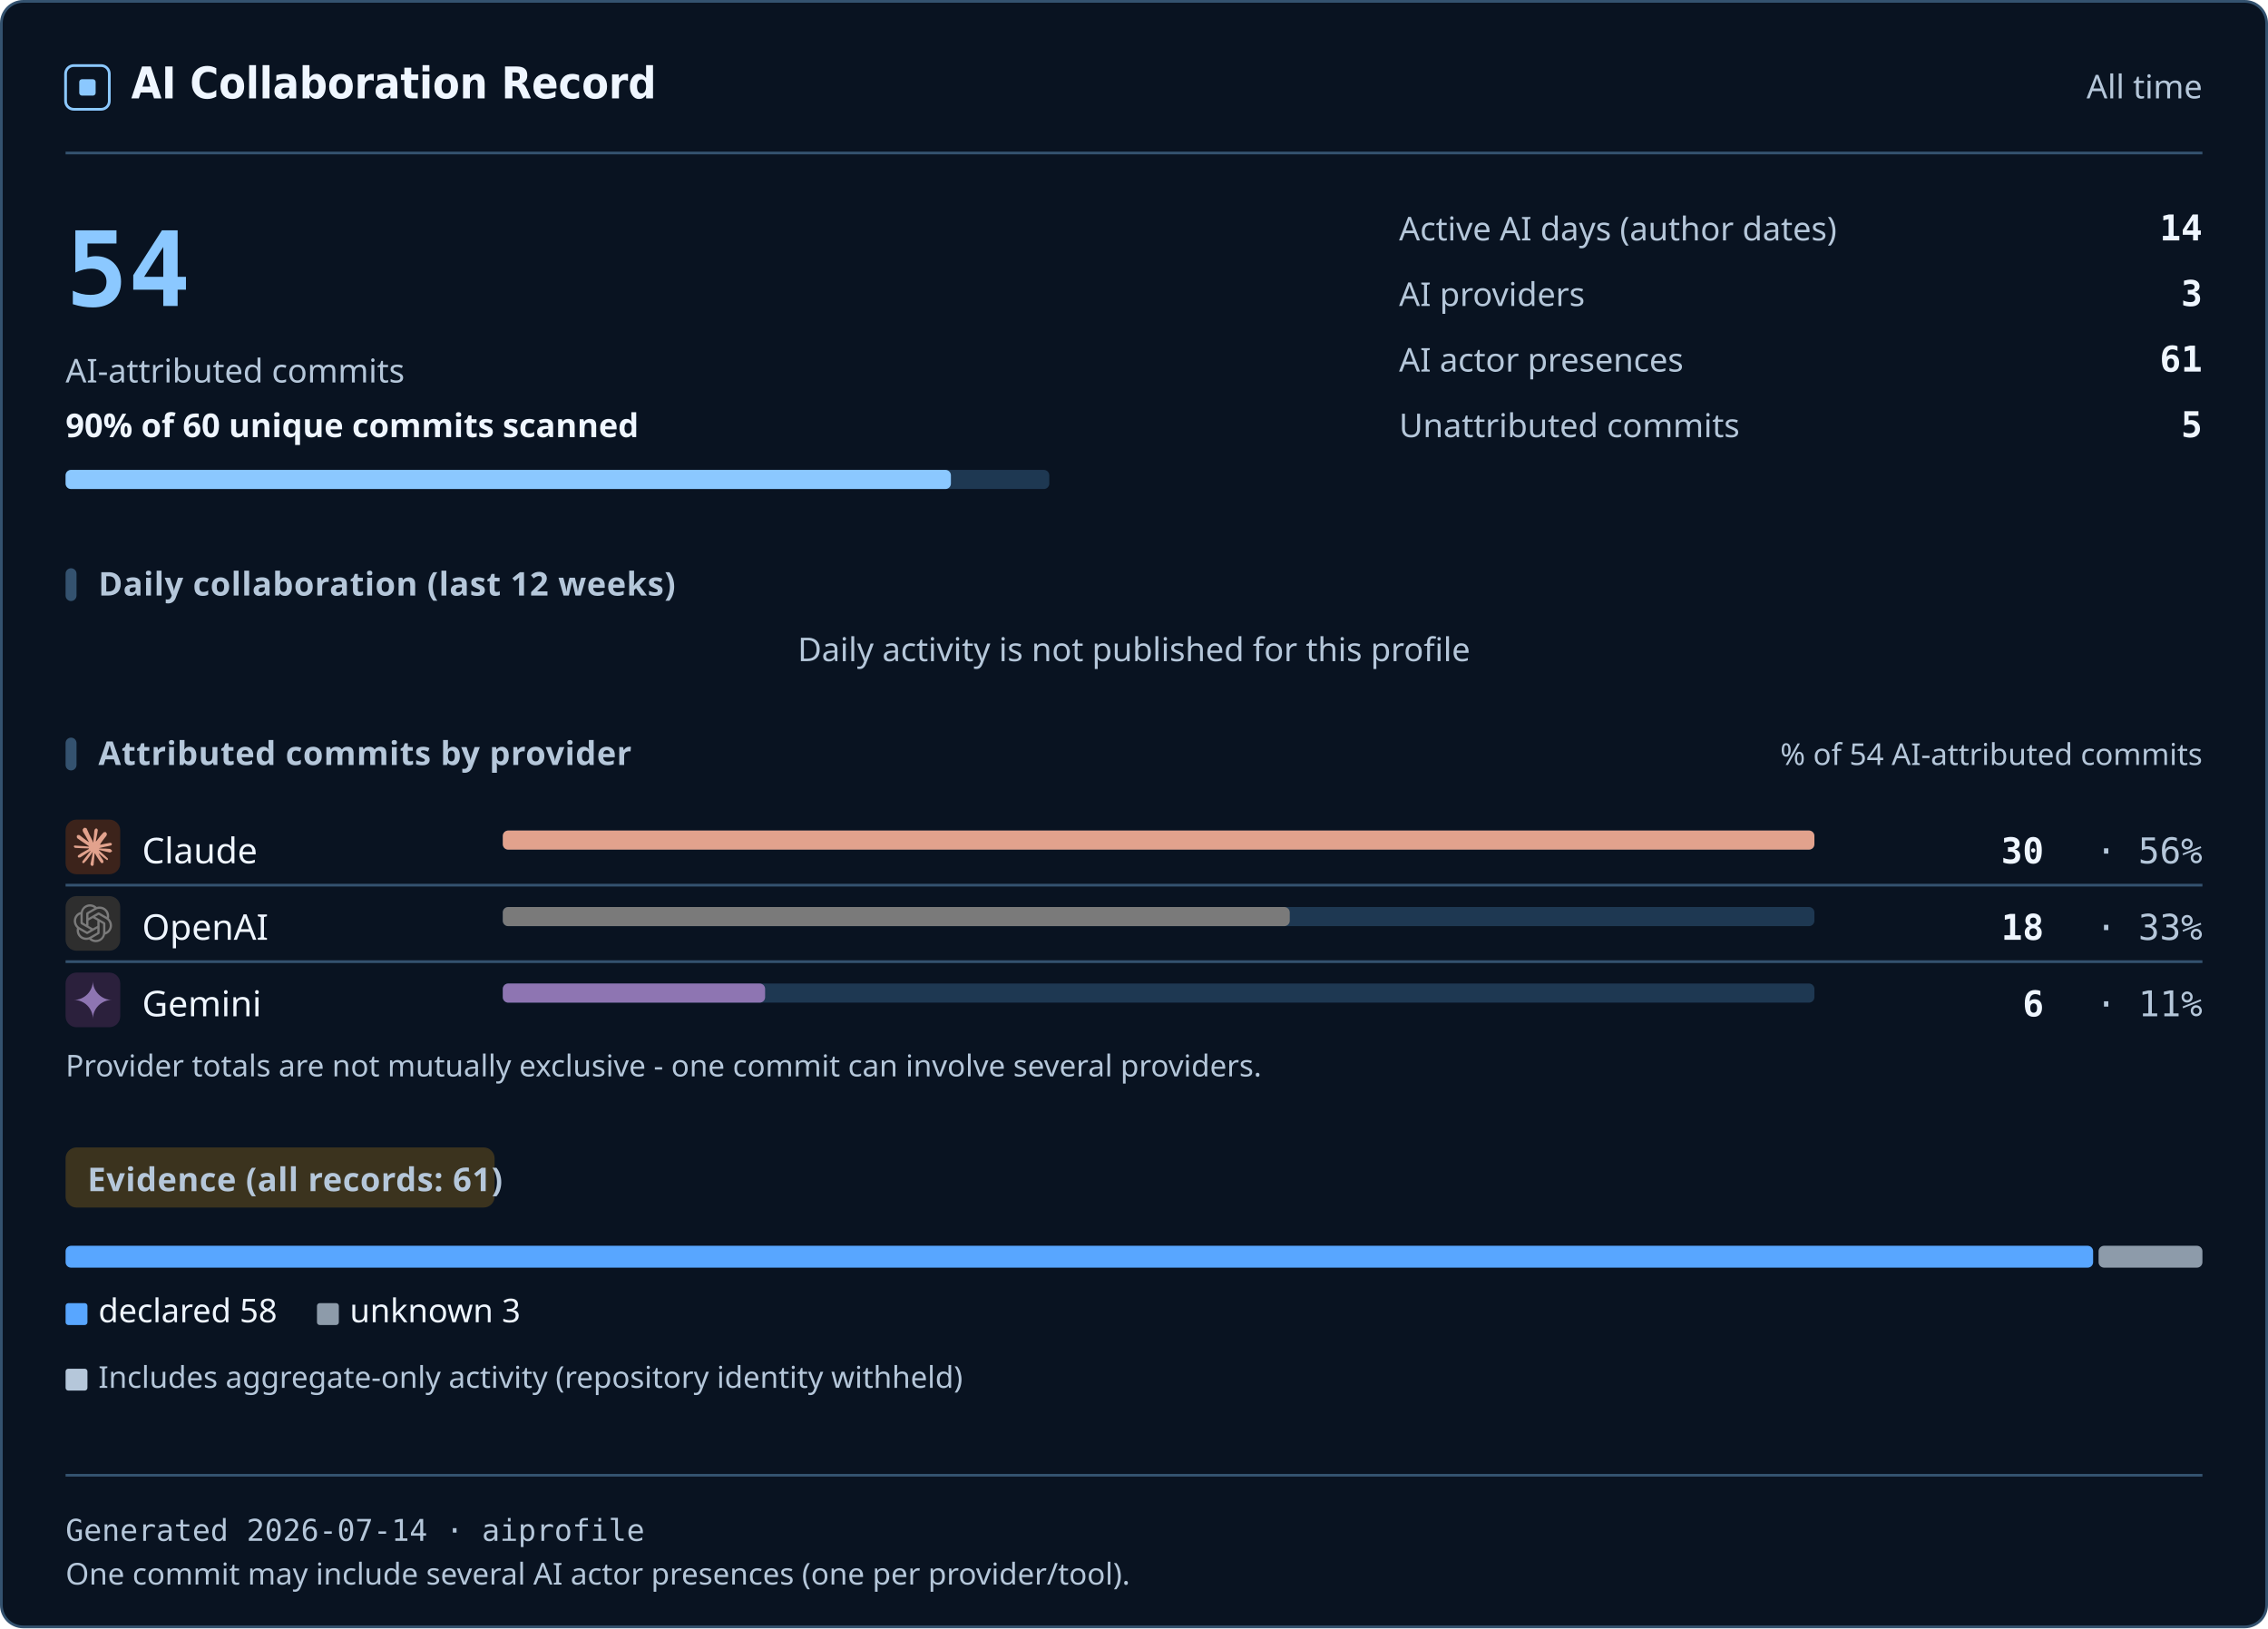
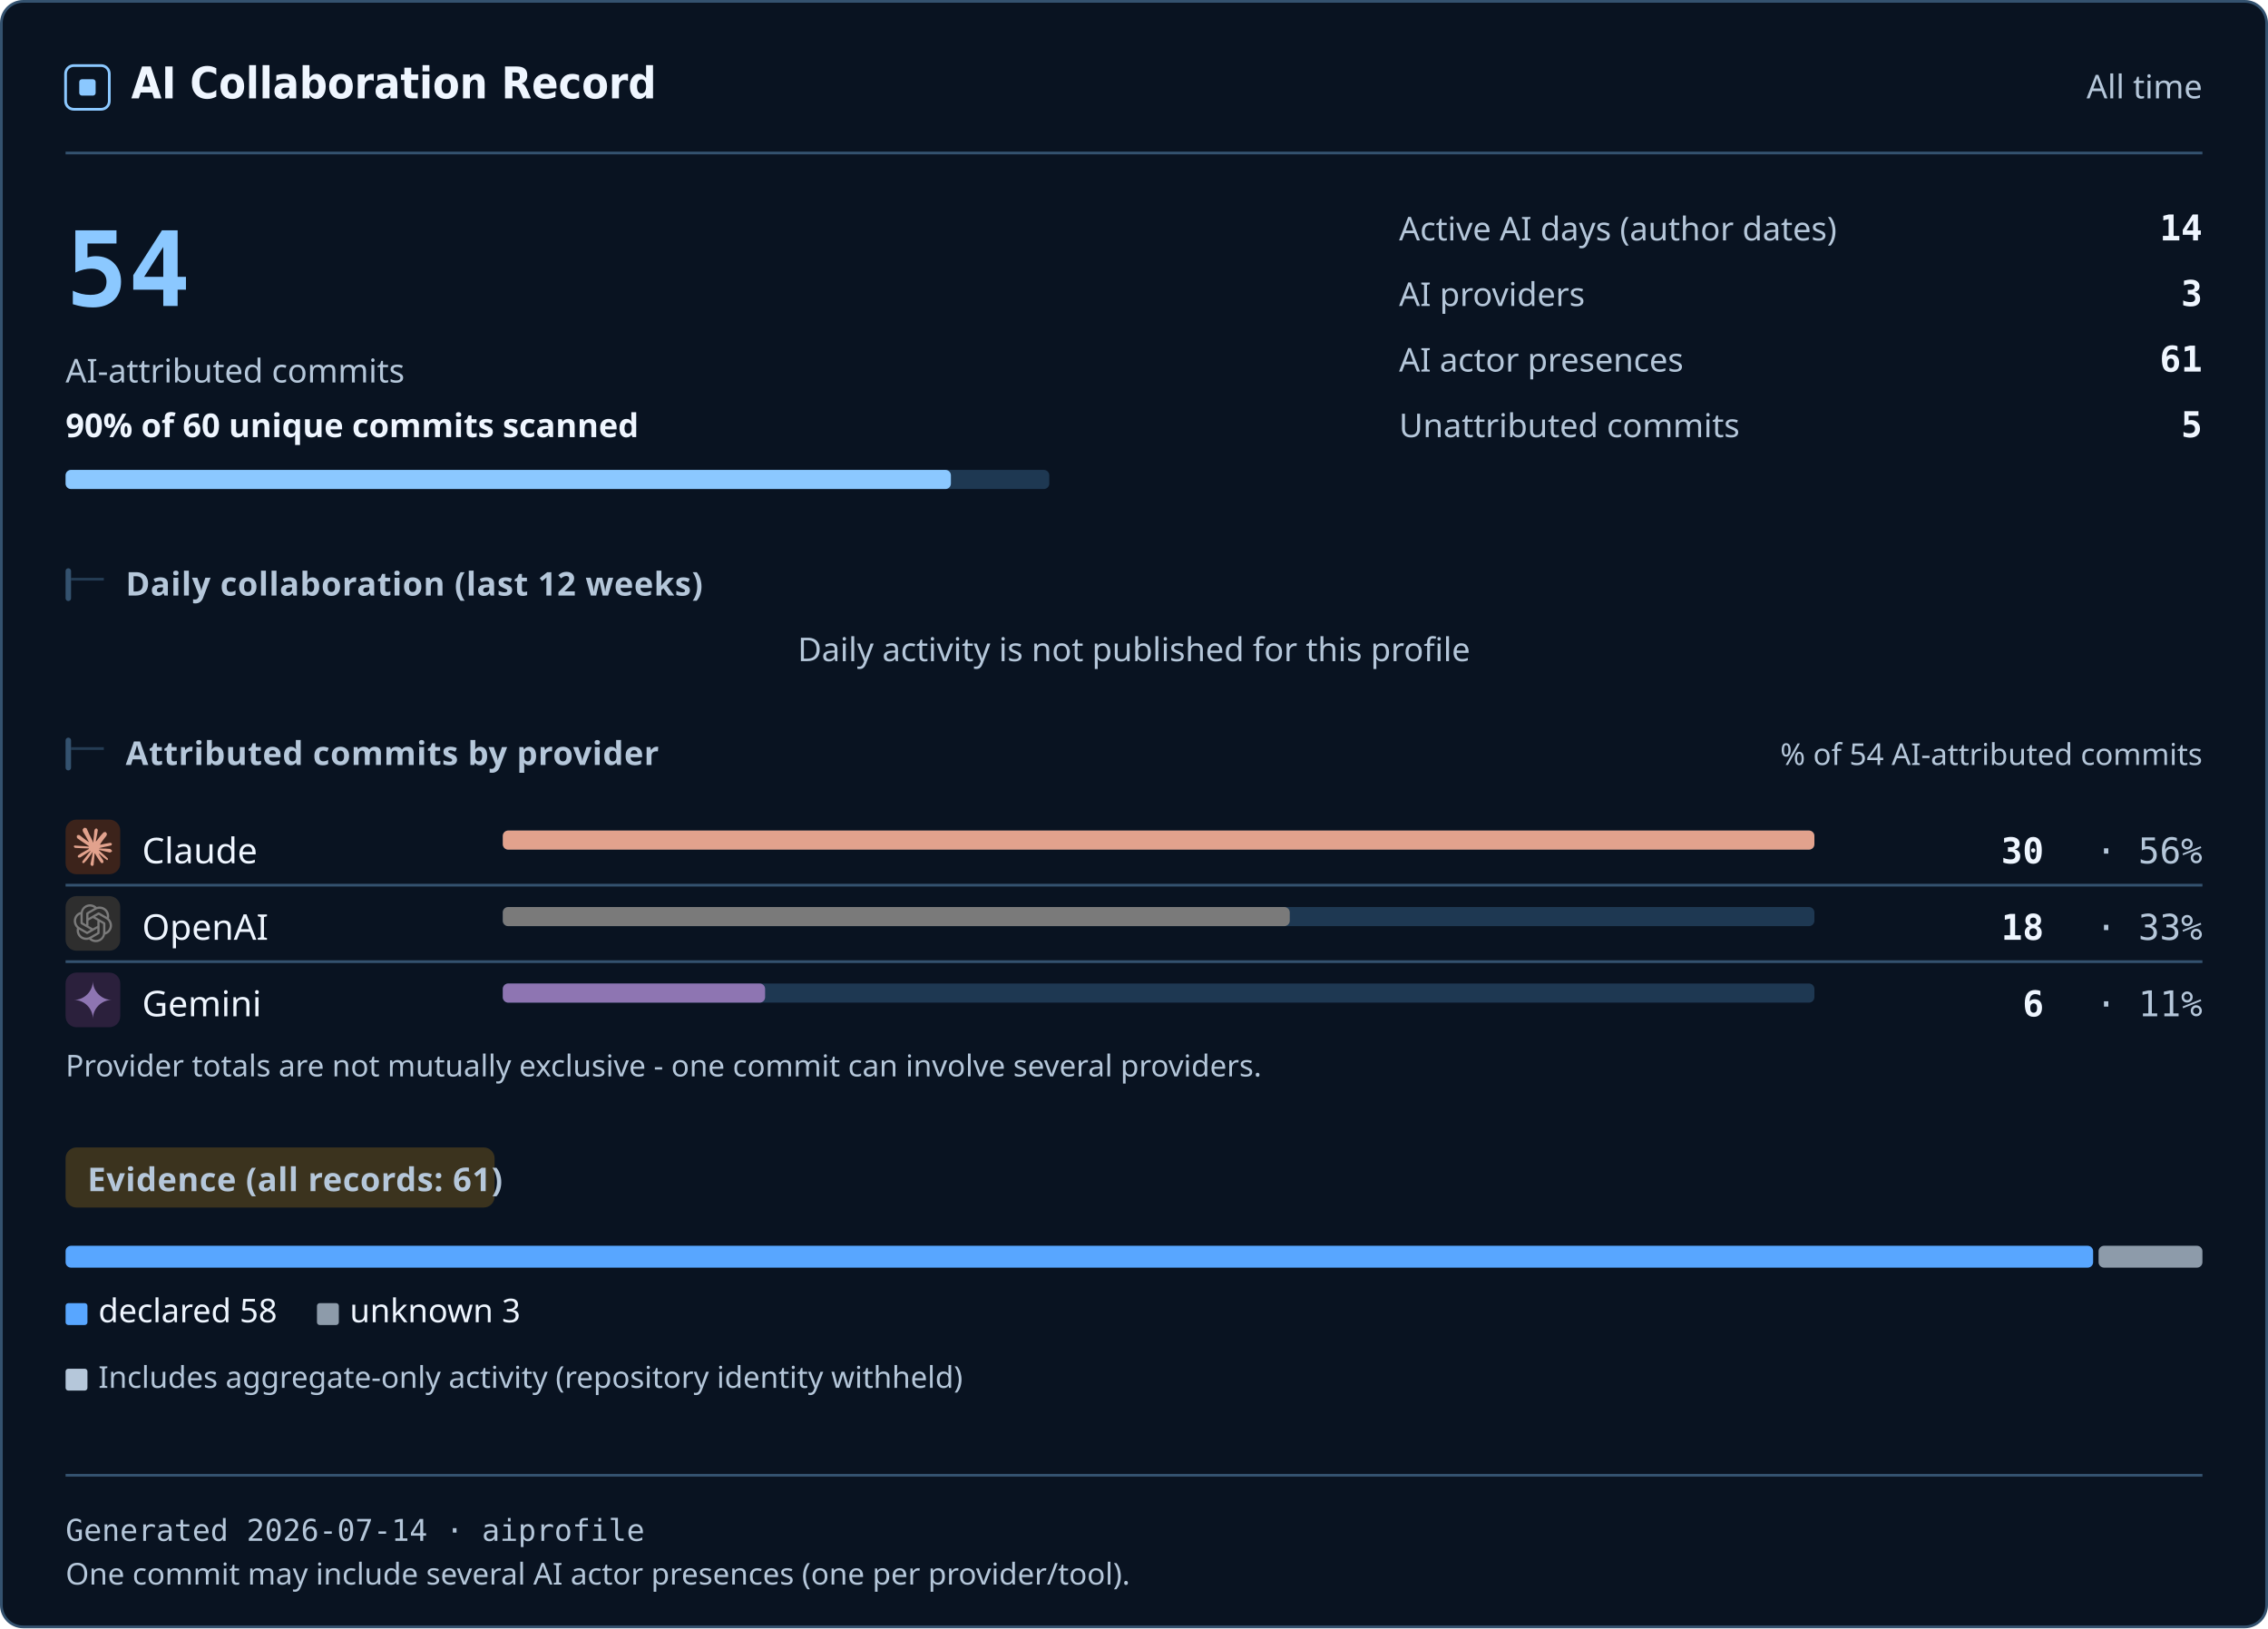
<svg xmlns="http://www.w3.org/2000/svg" width="830" height="596" viewBox="0 0 830 596" role="img" aria-labelledby="aiprofileSummaryTitle aiprofileSummaryDesc">
  <rect x="0.5" y="0.5" width="829" height="595" rx="8" fill="#091321" stroke="#34526f" stroke-width="1" />
  <rect x="24" y="24" width="16" height="16" rx="3" fill="#091321" stroke="#8bc8ff" stroke-width="1" />
  <rect x="29" y="29" width="6" height="6" rx="1" fill="#8bc8ff" />
  <text x="48" y="36" font-family="'IBM Plex Sans Condensed', 'Aptos Display', 'Segoe UI', 'DejaVu Sans Condensed', sans-serif" font-size="16" font-weight="600" fill="#eff6ff" text-anchor="start">AI Collaboration Record</text>
  <text x="806" y="36" font-family="'IBM Plex Sans', 'Aptos', 'Segoe UI', 'Noto Sans', 'DejaVu Sans', sans-serif" font-size="12" font-weight="400" fill="#b5c7da" text-anchor="end">All time</text>
  <line x1="24" y1="56" x2="806" y2="56" stroke="#34526f" />
  <text x="24" y="112" font-family="'IBM Plex Mono', 'Cascadia Mono', 'SFMono-Regular', 'DejaVu Sans Mono', Consolas, monospace" font-size="38" font-weight="700" fill="#8bc8ff" text-anchor="start">54</text>
  <text x="24" y="140" font-family="'IBM Plex Sans', 'Aptos', 'Segoe UI', 'Noto Sans', 'DejaVu Sans', sans-serif" font-size="12" font-weight="400" fill="#b5c7da" text-anchor="start">AI-attributed commits</text>
  <text x="24" y="160" font-family="'IBM Plex Sans', 'Aptos', 'Segoe UI', 'Noto Sans', 'DejaVu Sans', sans-serif" font-size="12" font-weight="600" fill="#eff6ff" text-anchor="start">90% of 60 unique commits scanned</text>
  <rect x="24" y="172" width="360" height="7" rx="2" fill="#1e3852" />
  <rect x="24" y="172" width="324" height="7" rx="2" fill="#8bc8ff" />
  <text x="512" y="88" font-family="'IBM Plex Sans', 'Aptos', 'Segoe UI', 'Noto Sans', 'DejaVu Sans', sans-serif" font-size="12" font-weight="400" fill="#b5c7da" text-anchor="start">Active AI days (author dates)</text>
  <text x="806" y="88" font-family="'IBM Plex Mono', 'Cascadia Mono', 'SFMono-Regular', 'DejaVu Sans Mono', Consolas, monospace" font-size="13" font-weight="600" fill="#eff6ff" text-anchor="end">14</text>
  <text x="512" y="112" font-family="'IBM Plex Sans', 'Aptos', 'Segoe UI', 'Noto Sans', 'DejaVu Sans', sans-serif" font-size="12" font-weight="400" fill="#b5c7da" text-anchor="start">AI providers</text>
  <text x="806" y="112" font-family="'IBM Plex Mono', 'Cascadia Mono', 'SFMono-Regular', 'DejaVu Sans Mono', Consolas, monospace" font-size="13" font-weight="600" fill="#eff6ff" text-anchor="end">3</text>
  <text x="512" y="136" font-family="'IBM Plex Sans', 'Aptos', 'Segoe UI', 'Noto Sans', 'DejaVu Sans', sans-serif" font-size="12" font-weight="400" fill="#b5c7da" text-anchor="start">AI actor presences</text>
  <text x="806" y="136" font-family="'IBM Plex Mono', 'Cascadia Mono', 'SFMono-Regular', 'DejaVu Sans Mono', Consolas, monospace" font-size="13" font-weight="600" fill="#eff6ff" text-anchor="end">61</text>
  <text x="512" y="160" font-family="'IBM Plex Sans', 'Aptos', 'Segoe UI', 'Noto Sans', 'DejaVu Sans', sans-serif" font-size="12" font-weight="400" fill="#b5c7da" text-anchor="start">Unattributed commits</text>
  <text x="806" y="160" font-family="'IBM Plex Mono', 'Cascadia Mono', 'SFMono-Regular', 'DejaVu Sans Mono', Consolas, monospace" font-size="13" font-weight="600" fill="#eff6ff" text-anchor="end">5</text>
-   <rect x="24" y="208" width="4" height="12" rx="2" fill="#34526f" />
-   <text x="36" y="218" font-family="'IBM Plex Sans', 'Aptos', 'Segoe UI', 'Noto Sans', 'DejaVu Sans', sans-serif" font-size="12" font-weight="600" fill="#b5c7da" text-anchor="start" letter-spacing="0.2">Daily collaboration (last 12 weeks)</text>
+   <rect x="24" y="208" width="2" height="12" rx="1" fill="#34526f" />
+   <line x1="26" y1="212" x2="38" y2="212" stroke="#34526f" stroke-opacity="0.65" />
+   <text x="46" y="218" font-family="'IBM Plex Sans', 'Aptos', 'Segoe UI', 'Noto Sans', 'DejaVu Sans', sans-serif" font-size="12" font-weight="600" fill="#b5c7da" text-anchor="start" letter-spacing="0.2">Daily collaboration (last 12 weeks)</text>
  <text x="415" y="242" font-family="'IBM Plex Sans', 'Aptos', 'Segoe UI', 'Noto Sans', 'DejaVu Sans', sans-serif" font-size="12" font-weight="400" fill="#b5c7da" text-anchor="middle">Daily activity is not published for this profile</text>
-   <rect x="24" y="270" width="4" height="12" rx="2" fill="#34526f" />
-   <text x="36" y="280" font-family="'IBM Plex Sans', 'Aptos', 'Segoe UI', 'Noto Sans', 'DejaVu Sans', sans-serif" font-size="12" font-weight="600" fill="#b5c7da" text-anchor="start" letter-spacing="0.2">Attributed commits by provider</text>
+   <rect x="24" y="270" width="2" height="12" rx="1" fill="#34526f" />
+   <line x1="26" y1="274" x2="38" y2="274" stroke="#34526f" stroke-opacity="0.65" />
+   <text x="46" y="280" font-family="'IBM Plex Sans', 'Aptos', 'Segoe UI', 'Noto Sans', 'DejaVu Sans', sans-serif" font-size="12" font-weight="600" fill="#b5c7da" text-anchor="start" letter-spacing="0.2">Attributed commits by provider</text>
  <text x="806" y="280" font-family="'IBM Plex Sans', 'Aptos', 'Segoe UI', 'Noto Sans', 'DejaVu Sans', sans-serif" font-size="11" font-weight="400" fill="#b5c7da" text-anchor="end">% of 54 AI-attributed commits</text>
  <rect x="24" y="300" width="20" height="20" rx="4" fill="#3C231B" />
  <path d="m4.714 15.956 4.717-2.647.079-.231-.079-.128h-.231l-.789-.049-2.696-.073-2.337-.097-2.265-.121-.571-.121-.534-.704.055-.352.48-.322.686.061 1.518.103 2.277.158 1.651.097 2.447.255h.389l.055-.158-.134-.097-.103-.097L6.973 9.836l-2.55-1.688-1.336-.971-.723-.492-.364-.461-.158-1.008.656-.723.88.061.225.061.892.686 1.906 1.475 2.489 1.834.364.303.146-.103.018-.073-.164-.273-1.354-2.447-1.445-2.489-.643-1.032-.17-.619c-.061-.255-.103-.467-.103-.729L6.287.134 6.7 0l.996.134.419.364.619 1.415 1.002 2.228 1.554 3.03.455.898.243.832.091.255h.158v-.146l.128-1.706.237-2.095.231-2.696.079-.759.376-.911.747-.492.583.279.48.686-.067.443-.285 1.852-.559 2.902-.364 1.943h.212l.243-.243.984-1.305 1.651-2.064.729-.82.85-.905.546-.431h1.032l.759 1.129-.34 1.166-1.062 1.348-.88 1.141-1.263 1.7-.789 1.36.073.109.188-.018 2.853-.607 1.542-.279 1.84-.316.832.389.091.395-.328.807-1.967.486-2.307.461-3.436.814-.043.03.049.061 1.548.146.662.036h1.621l3.018.225.789.522.474.638-.079.486-1.214.619-1.639-.389-3.825-.911-1.311-.328h-.182v.109l1.093 1.069 2.003 1.809 2.507 2.331.128.577-.322.455-.34-.049-2.204-1.657-.85-.747-1.925-1.621h-.128v.17l.443.65 2.344 3.521.121 1.081-.17.352-.607.212-.668-.121-1.372-1.925L14.38 17.959l-1.141-1.943-.14.079-.674 7.255-.316.37-.729.279-.607-.461-.322-.747.322-1.475.389-1.925.316-1.53.285-1.9.17-.631-.012-.043-.14.018-1.433 1.967-2.18 2.945-1.724 1.846-.413.164-.716-.37.067-.662.401-.589 2.386-3.036 1.439-1.882.929-1.087-.006-.158h-.055l-6.338 4.116-1.129.146-.486-.455.061-.747.231-.243 1.906-1.311Z" fill="#E2A28D" transform="translate(27,303) scale(0.583333)" />
  <text x="52" y="316" font-family="'IBM Plex Sans', 'Aptos', 'Segoe UI', 'Noto Sans', 'DejaVu Sans', sans-serif" font-size="13" font-weight="400" fill="#eff6ff" text-anchor="start">Claude</text>
  <rect x="184" y="304" width="480" height="7" rx="2" fill="#1e3852" />
  <rect x="184" y="304" width="480" height="7" rx="2" fill="#E2A28D" />
  <text x="748" y="316" font-family="'IBM Plex Mono', 'Cascadia Mono', 'SFMono-Regular', 'DejaVu Sans Mono', Consolas, monospace" font-size="13" text-anchor="end">
    <tspan fill="#eff6ff" font-weight="600">30</tspan>
  </text>
  <text x="806" y="316" font-family="'IBM Plex Mono', 'Cascadia Mono', 'SFMono-Regular', 'DejaVu Sans Mono', Consolas, monospace" font-size="13" text-anchor="end">
    <tspan fill="#b5c7da" font-weight="400"> · 56%</tspan>
  </text>
  <line x1="24" y1="324" x2="806" y2="324" stroke="#34526f" />
  <rect x="24" y="328" width="20" height="20" rx="4" fill="#2E2E2E" />
  <path d="M9.205 8.658v-2.26c0-.19.072-.333.238-.428l4.543-2.616c.619-.357 1.356-.523 2.117-.523 2.854 0 4.662 2.212 4.662 4.566 0 .167 0 .357-.024.547l-4.71-2.759a.797.797 0 00-.856 0l-5.97 3.473zm10.609 8.8V12.06c0-.333-.143-.57-.429-.737l-5.97-3.473 1.95-1.118a.433.433 0 01.476 0l4.543 2.617c1.309.76 2.189 2.378 2.189 3.948 0 1.808-1.07 3.473-2.76 4.163zM7.802 12.703l-1.95-1.142c-.167-.095-.239-.238-.239-.428V5.899c0-2.545 1.95-4.472 4.591-4.472 1 0 1.927.333 2.712.928L8.23 5.067c-.285.166-.428.404-.428.737v6.898zM12 15.128l-2.795-1.57v-3.33L12 8.658l2.795 1.57v3.33L12 15.128zm1.796 7.23c-1 0-1.927-.332-2.712-.927l4.686-2.712c.285-.166.428-.404.428-.737v-6.898l1.974 1.142c.167.095.238.238.238.428v5.233c0 2.545-1.974 4.472-4.614 4.472zm-5.637-5.303l-4.544-2.617c-1.308-.761-2.188-2.378-2.188-3.948A4.482 4.482 0 014.21 6.327v5.423c0 .333.143.571.428.738l5.947 3.449-1.95 1.118a.432.432 0 01-.476 0zm-.262 3.9c-2.688 0-4.662-2.021-4.662-4.519 0-.19.024-.38.047-.57l4.686 2.71c.286.167.571.167.856 0l5.97-3.448v2.26c0 .19-.07.333-.237.428l-4.543 2.616c-.619.357-1.356.523-2.117.523zm5.899 2.83a5.947 5.947 0 005.827-4.756C22.287 18.339 24 15.84 24 13.296c0-1.665-.713-3.282-1.998-4.448.119-.5.19-.999.19-1.498 0-3.401-2.759-5.947-5.946-5.947-.642 0-1.26.095-1.88.31A5.962 5.962 0 0010.205 0a5.947 5.947 0 00-5.827 4.757C1.713 5.447 0 7.945 0 10.49c0 1.666.713 3.283 1.998 4.448-.119.5-.19 1-.19 1.499 0 3.401 2.759 5.946 5.946 5.946.642 0 1.26-.095 1.88-.309a5.96 5.96 0 004.162 1.713z" fill="#7A7A7A" transform="translate(27,331) scale(0.583333)" />
  <text x="52" y="344" font-family="'IBM Plex Sans', 'Aptos', 'Segoe UI', 'Noto Sans', 'DejaVu Sans', sans-serif" font-size="13" font-weight="400" fill="#eff6ff" text-anchor="start">OpenAI</text>
  <rect x="184" y="332" width="480" height="7" rx="2" fill="#1e3852" />
  <rect x="184" y="332" width="288" height="7" rx="2" fill="#7A7A7A" />
  <text x="748" y="344" font-family="'IBM Plex Mono', 'Cascadia Mono', 'SFMono-Regular', 'DejaVu Sans Mono', Consolas, monospace" font-size="13" text-anchor="end">
    <tspan fill="#eff6ff" font-weight="600">18</tspan>
  </text>
  <text x="806" y="344" font-family="'IBM Plex Mono', 'Cascadia Mono', 'SFMono-Regular', 'DejaVu Sans Mono', Consolas, monospace" font-size="13" text-anchor="end">
    <tspan fill="#b5c7da" font-weight="400"> · 33%</tspan>
  </text>
  <line x1="24" y1="352" x2="806" y2="352" stroke="#34526f" />
  <rect x="24" y="356" width="20" height="20" rx="4" fill="#2B203C" />
  <path d="M11.04 19.32Q12 21.51 12 24q0-2.49.93-4.68.96-2.19 2.58-3.81t3.81-2.55Q21.51 12 24 12q-2.49 0-4.68-.93a12.3 12.3 0 0 1-3.81-2.58 12.3 12.3 0 0 1-2.58-3.81Q12 2.49 12 0q0 2.49-.96 4.68-.93 2.19-2.55 3.81a12.3 12.3 0 0 1-3.81 2.58Q2.49 12 0 12q2.49 0 4.68.96 2.19.93 3.81 2.55t2.55 3.81" fill="#8E75B2" transform="translate(27,359) scale(0.583333)" />
  <text x="52" y="372" font-family="'IBM Plex Sans', 'Aptos', 'Segoe UI', 'Noto Sans', 'DejaVu Sans', sans-serif" font-size="13" font-weight="400" fill="#eff6ff" text-anchor="start">Gemini</text>
  <rect x="184" y="360" width="480" height="7" rx="2" fill="#1e3852" />
  <rect x="184" y="360" width="96" height="7" rx="2" fill="#8E75B2" />
  <text x="748" y="372" font-family="'IBM Plex Mono', 'Cascadia Mono', 'SFMono-Regular', 'DejaVu Sans Mono', Consolas, monospace" font-size="13" text-anchor="end">
    <tspan fill="#eff6ff" font-weight="600">6</tspan>
  </text>
  <text x="806" y="372" font-family="'IBM Plex Mono', 'Cascadia Mono', 'SFMono-Regular', 'DejaVu Sans Mono', Consolas, monospace" font-size="13" text-anchor="end">
    <tspan fill="#b5c7da" font-weight="400"> · 11%</tspan>
  </text>
  <text x="24" y="394" font-family="'IBM Plex Sans', 'Aptos', 'Segoe UI', 'Noto Sans', 'DejaVu Sans', sans-serif" font-size="11" font-weight="400" fill="#b5c7da" text-anchor="start">Provider totals are not mutually exclusive - one commit can involve several providers.</text>
  <rect x="24" y="420" width="157" height="22" rx="4" fill="#3b331e" />
  <text x="32" y="436" font-family="'IBM Plex Sans', 'Aptos', 'Segoe UI', 'Noto Sans', 'DejaVu Sans', sans-serif" font-size="12" font-weight="600" fill="#b5c7da" text-anchor="start" letter-spacing="0.2">Evidence (all records: 61)</text>
  <rect x="24" y="456" width="742" height="8" rx="2" fill="#58a6ff" />
  <rect x="768" y="456" width="38" height="8" rx="2" fill="#8d9baa" />
  <rect x="24" y="477" width="8" height="8" rx="1" fill="#58a6ff" />
  <text x="36" y="484" font-family="'IBM Plex Sans', 'Aptos', 'Segoe UI', 'Noto Sans', 'DejaVu Sans', sans-serif" font-size="12" font-weight="400" fill="#eff6ff" text-anchor="start">declared 58</text>
  <rect x="116" y="477" width="8" height="8" rx="1" fill="#8d9baa" />
  <text x="128" y="484" font-family="'IBM Plex Sans', 'Aptos', 'Segoe UI', 'Noto Sans', 'DejaVu Sans', sans-serif" font-size="12" font-weight="400" fill="#eff6ff" text-anchor="start">unknown 3</text>
  <rect x="24" y="501" width="8" height="8" rx="1" fill="#b5c7da" />
  <text x="36" y="508" font-family="'IBM Plex Sans', 'Aptos', 'Segoe UI', 'Noto Sans', 'DejaVu Sans', sans-serif" font-size="11" font-weight="400" fill="#b5c7da" text-anchor="start">Includes aggregate-only activity (repository identity withheld)</text>
  <line x1="24" y1="540" x2="806" y2="540" stroke="#34526f" />
  <text x="24" y="564" font-family="'IBM Plex Mono', 'Cascadia Mono', 'SFMono-Regular', 'DejaVu Sans Mono', Consolas, monospace" font-size="11" font-weight="400" fill="#b5c7da" text-anchor="start">Generated 2026-07-14 · aiprofile</text>
  <text x="24" y="580" font-family="'IBM Plex Sans', 'Aptos', 'Segoe UI', 'Noto Sans', 'DejaVu Sans', sans-serif" font-size="11" font-weight="400" fill="#b5c7da" text-anchor="start">One commit may include several AI actor presences (one per provider/tool).</text>
</svg>
